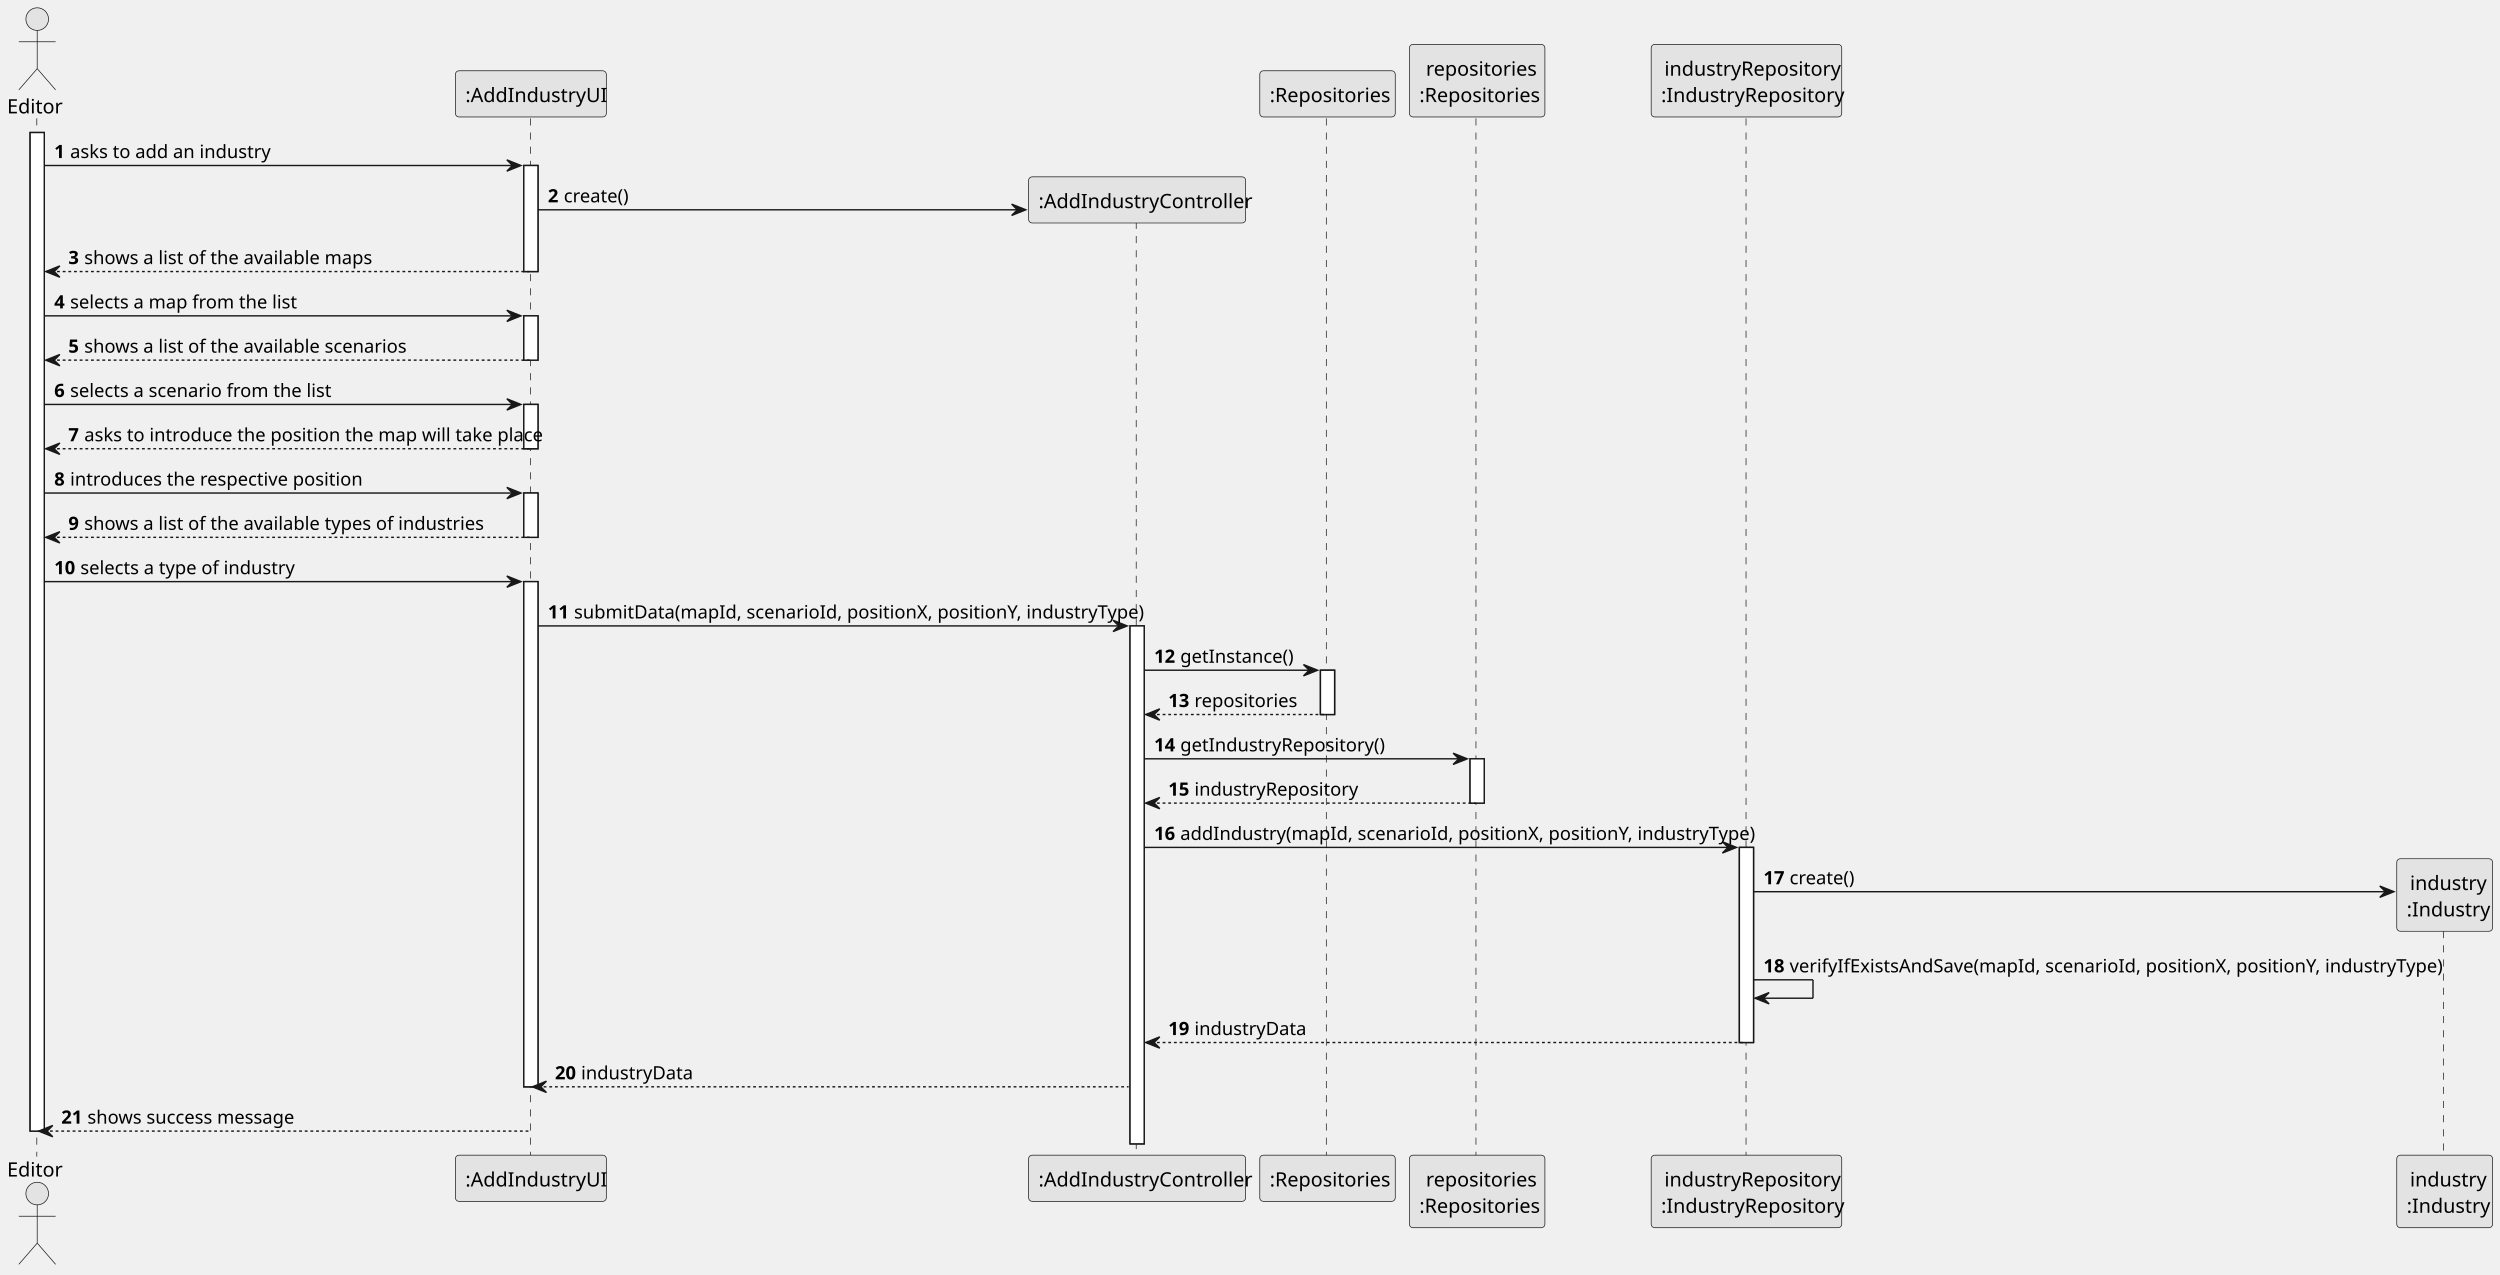
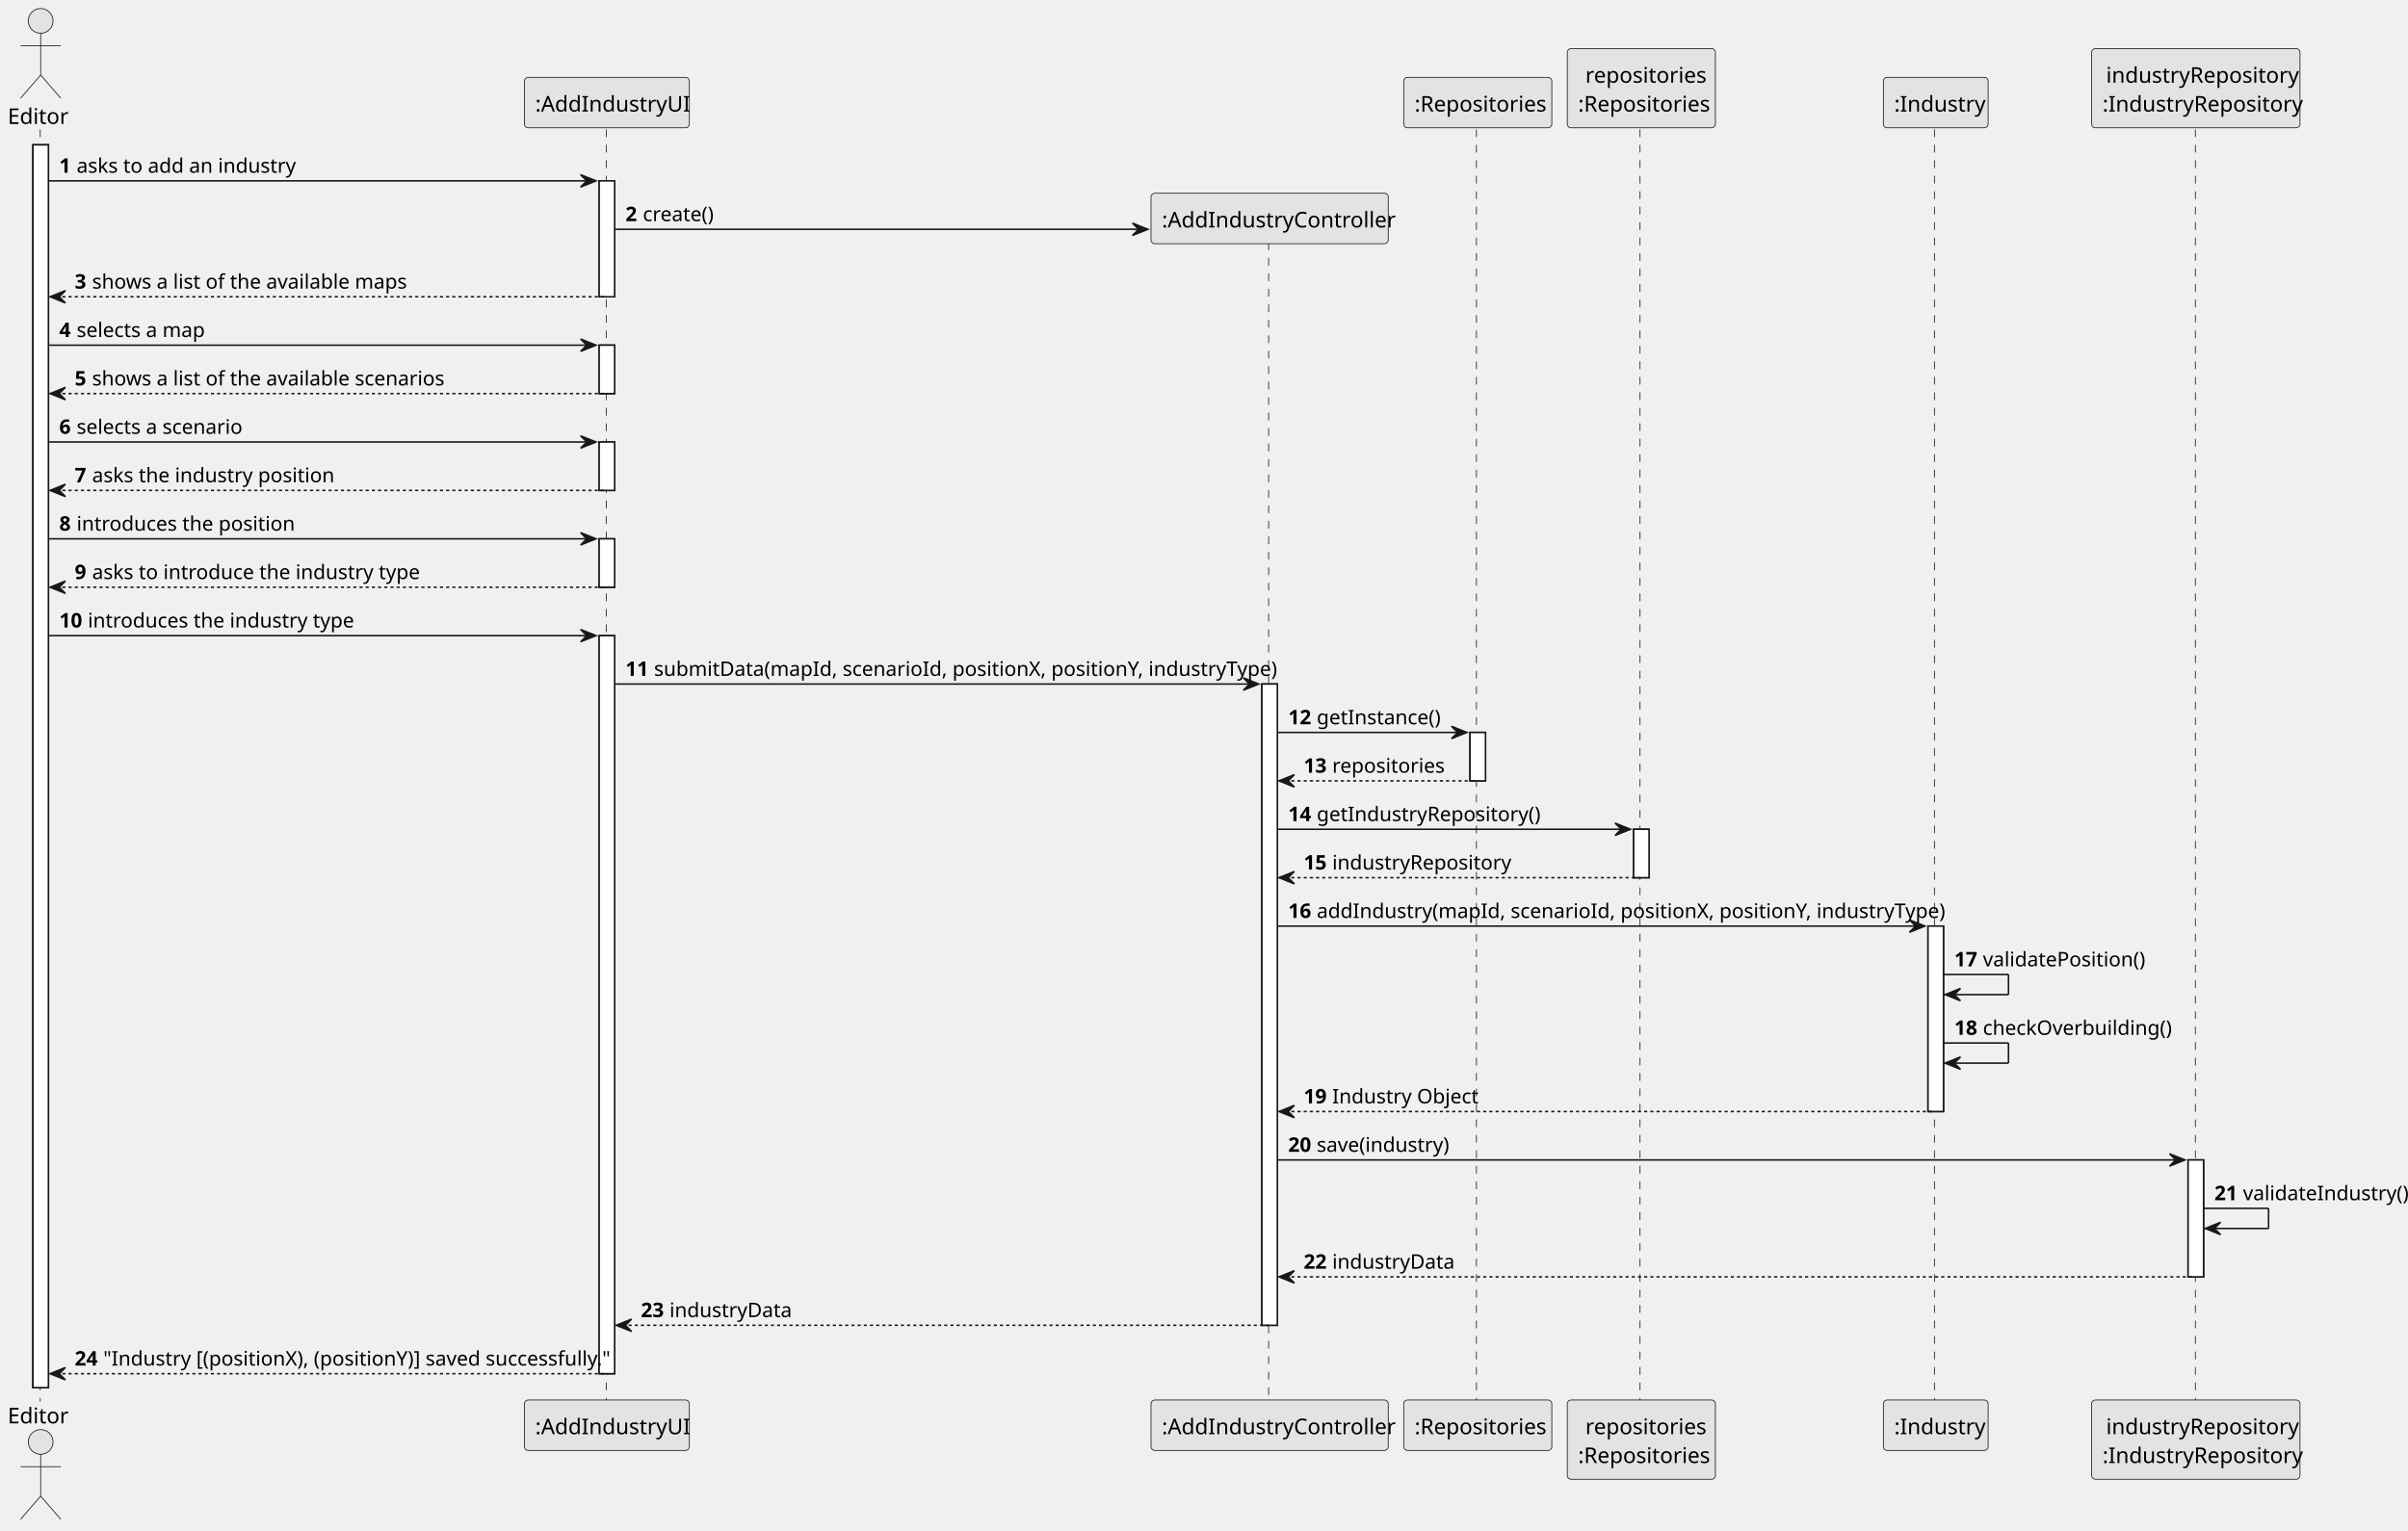
- <svg xmlns="http://www.w3.org/2000/svg" contentStyleType="text/css" height="900px" preserveAspectRatio="none" style="width:1766px;height:900px;background:#FFFFFF;" version="1.1" viewBox="0 0 1766 900" width="1766px" zoomAndPan="magnify">
+ <svg xmlns="http://www.w3.org/2000/svg" contentStyleType="text/css" height="989px" preserveAspectRatio="none" style="width:1556px;height:989px;background:#FFFFFF;" version="1.1" viewBox="0 0 1556 989" width="1556px" zoomAndPan="magnify">
  <defs />
  <g>
-     <rect fill="#FFFFFF" height="705.393" style="stroke:#181818;stroke-width:1.0;" width="10" x="21.286" y="93.621" />
-     <rect fill="#FFFFFF" height="74.912" style="stroke:#181818;stroke-width:1.0;" width="10" x="370.017" y="116.912" />
-     <rect fill="#FFFFFF" height="31.291" style="stroke:#181818;stroke-width:1.0;" width="10" x="370.017" y="223.115" />
-     <rect fill="#FFFFFF" height="31.291" style="stroke:#181818;stroke-width:1.0;" width="10" x="370.017" y="285.697" />
-     <rect fill="#FFFFFF" height="31.291" style="stroke:#181818;stroke-width:1.0;" width="10" x="370.017" y="348.279" />
-     <rect fill="#FFFFFF" height="356.861" style="stroke:#181818;stroke-width:1.0;" width="10" x="370.017" y="410.861" />
-     <rect fill="#FFFFFF" height="365.861" style="stroke:#181818;stroke-width:1.0;" width="10" x="798.266" y="442.152" />
-     <rect fill="#FFFFFF" height="31.291" style="stroke:#181818;stroke-width:1.0;" width="10" x="932.762" y="473.443" />
-     <rect fill="#FFFFFF" height="31.291" style="stroke:#181818;stroke-width:1.0;" width="10" x="1038.465" y="536.025" />
-     <rect fill="#FFFFFF" height="137.824" style="stroke:#181818;stroke-width:1.0;" width="10" x="1228.699" y="598.607" />
-     <line style="stroke:#181818;stroke-width:0.5;stroke-dasharray:5.0,5.0;" x1="26" x2="26" y1="83.621" y2="817.014" />
-     <line style="stroke:#181818;stroke-width:0.5;stroke-dasharray:5.0,5.0;" x1="374.717" x2="374.717" y1="83.621" y2="817.014" />
-     <line style="stroke:#181818;stroke-width:0.5;stroke-dasharray:5.0,5.0;" x1="802.622" x2="802.622" y1="156.723" y2="817.014" />
-     <line style="stroke:#181818;stroke-width:0.5;stroke-dasharray:5.0,5.0;" x1="936.911" x2="936.911" y1="83.621" y2="817.014" />
-     <line style="stroke:#181818;stroke-width:0.5;stroke-dasharray:5.0,5.0;" x1="1042.614" x2="1042.614" y1="83.621" y2="817.014" />
-     <line style="stroke:#181818;stroke-width:0.5;stroke-dasharray:5.0,5.0;" x1="1233.396" x2="1233.396" y1="83.621" y2="817.014" />
-     <line style="stroke:#181818;stroke-width:0.5;stroke-dasharray:5.0,5.0;" x1="1726.07" x2="1726.07" y1="647.729" y2="817.014" />
+     <rect fill="#FFFFFF" height="803.314" style="stroke:#181818;stroke-width:1.0;" width="10" x="21.286" y="93.621" />
+     <rect fill="#FFFFFF" height="74.912" style="stroke:#181818;stroke-width:1.0;" width="10" x="387.155" y="116.912" />
+     <rect fill="#FFFFFF" height="31.291" style="stroke:#181818;stroke-width:1.0;" width="10" x="387.155" y="223.115" />
+     <rect fill="#FFFFFF" height="31.291" style="stroke:#181818;stroke-width:1.0;" width="10" x="387.155" y="285.697" />
+     <rect fill="#FFFFFF" height="31.291" style="stroke:#181818;stroke-width:1.0;" width="10" x="387.155" y="348.279" />
+     <rect fill="#FFFFFF" height="477.074" style="stroke:#181818;stroke-width:1.0;" width="10" x="387.155" y="410.861" />
+     <rect fill="#FFFFFF" height="414.492" style="stroke:#181818;stroke-width:1.0;" width="10" x="815.405" y="442.152" />
+     <rect fill="#FFFFFF" height="31.291" style="stroke:#181818;stroke-width:1.0;" width="10" x="949.901" y="473.443" />
+     <rect fill="#FFFFFF" height="31.291" style="stroke:#181818;stroke-width:1.0;" width="10" x="1055.604" y="536.025" />
+     <rect fill="#FFFFFF" height="119.873" style="stroke:#181818;stroke-width:1.0;" width="10" x="1245.838" y="598.607" />
+     <rect fill="#FFFFFF" height="75.582" style="stroke:#181818;stroke-width:1.0;" width="10" x="1413.901" y="749.771" />
+     <line style="stroke:#181818;stroke-width:0.5;stroke-dasharray:5.0,5.0;" x1="26" x2="26" y1="83.621" y2="905.936" />
+     <line style="stroke:#181818;stroke-width:0.5;stroke-dasharray:5.0,5.0;" x1="391.856" x2="391.856" y1="83.621" y2="905.936" />
+     <line style="stroke:#181818;stroke-width:0.5;stroke-dasharray:5.0,5.0;" x1="819.76" x2="819.76" y1="156.723" y2="905.936" />
+     <line style="stroke:#181818;stroke-width:0.5;stroke-dasharray:5.0,5.0;" x1="954.049" x2="954.049" y1="83.621" y2="905.936" />
+     <line style="stroke:#181818;stroke-width:0.5;stroke-dasharray:5.0,5.0;" x1="1059.752" x2="1059.752" y1="83.621" y2="905.936" />
+     <line style="stroke:#181818;stroke-width:0.5;stroke-dasharray:5.0,5.0;" x1="1249.993" x2="1249.993" y1="83.621" y2="905.936" />
+     <line style="stroke:#181818;stroke-width:0.5;stroke-dasharray:5.0,5.0;" x1="1418.598" x2="1418.598" y1="83.621" y2="905.936" />
    <text fill="#000000" font-family="sans-serif" font-size="14" lengthAdjust="spacing" textLength="36.572" x="5" y="80.107">Editor</text>
    <ellipse cx="26.286" cy="13.5" fill="#E3E3E3" rx="8" ry="8" style="stroke:#181818;stroke-width:0.5;" />
    <path d="M26.286,21.5 L26.286,48.5 M13.286,29.5 L39.286,29.5 M26.286,48.5 L13.286,63.5 M26.286,48.5 L39.286,63.5 " fill="none" style="stroke:#181818;stroke-width:0.5;" />
-     <text fill="#000000" font-family="sans-serif" font-size="14" lengthAdjust="spacing" textLength="36.572" x="5" y="831.121">Editor</text>
-     <ellipse cx="26.286" cy="843.135" fill="#E3E3E3" rx="8" ry="8" style="stroke:#181818;stroke-width:0.5;" />
-     <path d="M26.286,851.135 L26.286,878.135 M13.286,859.135 L39.286,859.135 M26.286,878.135 L13.286,893.135 M26.286,878.135 L39.286,893.135 " fill="none" style="stroke:#181818;stroke-width:0.5;" />
-     <rect fill="#E3E3E3" height="32.621" rx="2.5" ry="2.5" style="stroke:#181818;stroke-width:0.5;" width="106.6" x="321.717" y="50" />
-     <text fill="#000000" font-family="sans-serif" font-size="14" lengthAdjust="spacing" textLength="92.6" x="328.717" y="72.107">:AddIndustryUI</text>
-     <rect fill="#E3E3E3" height="32.621" rx="2.5" ry="2.5" style="stroke:#181818;stroke-width:0.5;" width="106.6" x="321.717" y="816.014" />
-     <text fill="#000000" font-family="sans-serif" font-size="14" lengthAdjust="spacing" textLength="92.6" x="328.717" y="838.121">:AddIndustryUI</text>
-     <rect fill="#E3E3E3" height="32.621" rx="2.5" ry="2.5" style="stroke:#181818;stroke-width:0.5;" width="153.289" x="726.622" y="816.014" />
-     <text fill="#000000" font-family="sans-serif" font-size="14" lengthAdjust="spacing" textLength="139.289" x="733.622" y="838.121">:AddIndustryController</text>
-     <rect fill="#E3E3E3" height="32.621" rx="2.5" ry="2.5" style="stroke:#181818;stroke-width:0.5;" width="95.703" x="889.911" y="50" />
-     <text fill="#000000" font-family="sans-serif" font-size="14" lengthAdjust="spacing" textLength="81.703" x="896.911" y="72.107">:Repositories</text>
-     <rect fill="#E3E3E3" height="32.621" rx="2.5" ry="2.5" style="stroke:#181818;stroke-width:0.5;" width="95.703" x="889.911" y="816.014" />
-     <text fill="#000000" font-family="sans-serif" font-size="14" lengthAdjust="spacing" textLength="81.703" x="896.911" y="838.121">:Repositories</text>
-     <rect fill="#E3E3E3" height="51.242" rx="2.5" ry="2.5" style="stroke:#181818;stroke-width:0.5;" width="95.703" x="995.614" y="31.379" />
-     <text fill="#000000" font-family="sans-serif" font-size="14" lengthAdjust="spacing" textLength="72.365" x="1007.283" y="53.486">repositories</text>
-     <text fill="#000000" font-family="sans-serif" font-size="14" lengthAdjust="spacing" textLength="81.703" x="1002.614" y="72.107">:Repositories</text>
-     <rect fill="#E3E3E3" height="51.242" rx="2.5" ry="2.5" style="stroke:#181818;stroke-width:0.5;" width="95.703" x="995.614" y="816.014" />
-     <text fill="#000000" font-family="sans-serif" font-size="14" lengthAdjust="spacing" textLength="72.365" x="1007.283" y="838.121">repositories</text>
-     <text fill="#000000" font-family="sans-serif" font-size="14" lengthAdjust="spacing" textLength="81.703" x="1002.614" y="856.742">:Repositories</text>
-     <rect fill="#E3E3E3" height="51.242" rx="2.5" ry="2.5" style="stroke:#181818;stroke-width:0.5;" width="134.606" x="1166.396" y="31.379" />
-     <text fill="#000000" font-family="sans-serif" font-size="14" lengthAdjust="spacing" textLength="115.938" x="1175.73" y="53.486">industryRepository</text>
-     <text fill="#000000" font-family="sans-serif" font-size="14" lengthAdjust="spacing" textLength="120.606" x="1173.396" y="72.107">:IndustryRepository</text>
-     <rect fill="#E3E3E3" height="51.242" rx="2.5" ry="2.5" style="stroke:#181818;stroke-width:0.5;" width="134.606" x="1166.396" y="816.014" />
-     <text fill="#000000" font-family="sans-serif" font-size="14" lengthAdjust="spacing" textLength="115.938" x="1175.73" y="838.121">industryRepository</text>
-     <text fill="#000000" font-family="sans-serif" font-size="14" lengthAdjust="spacing" textLength="120.606" x="1173.396" y="856.742">:IndustryRepository</text>
-     <rect fill="#E3E3E3" height="51.242" rx="2.5" ry="2.5" style="stroke:#181818;stroke-width:0.5;" width="67.689" x="1693.07" y="816.014" />
-     <text fill="#000000" font-family="sans-serif" font-size="14" lengthAdjust="spacing" textLength="49.02" x="1702.405" y="838.121">industry</text>
-     <text fill="#000000" font-family="sans-serif" font-size="14" lengthAdjust="spacing" textLength="53.69" x="1700.07" y="856.742">:Industry</text>
-     <rect fill="#FFFFFF" height="705.393" style="stroke:#181818;stroke-width:1.0;" width="10" x="21.286" y="93.621" />
-     <rect fill="#FFFFFF" height="74.912" style="stroke:#181818;stroke-width:1.0;" width="10" x="370.017" y="116.912" />
-     <rect fill="#FFFFFF" height="31.291" style="stroke:#181818;stroke-width:1.0;" width="10" x="370.017" y="223.115" />
-     <rect fill="#FFFFFF" height="31.291" style="stroke:#181818;stroke-width:1.0;" width="10" x="370.017" y="285.697" />
-     <rect fill="#FFFFFF" height="31.291" style="stroke:#181818;stroke-width:1.0;" width="10" x="370.017" y="348.279" />
-     <rect fill="#FFFFFF" height="356.861" style="stroke:#181818;stroke-width:1.0;" width="10" x="370.017" y="410.861" />
-     <rect fill="#FFFFFF" height="365.861" style="stroke:#181818;stroke-width:1.0;" width="10" x="798.266" y="442.152" />
-     <rect fill="#FFFFFF" height="31.291" style="stroke:#181818;stroke-width:1.0;" width="10" x="932.762" y="473.443" />
-     <rect fill="#FFFFFF" height="31.291" style="stroke:#181818;stroke-width:1.0;" width="10" x="1038.465" y="536.025" />
-     <rect fill="#FFFFFF" height="137.824" style="stroke:#181818;stroke-width:1.0;" width="10" x="1228.699" y="598.607" />
-     <polygon fill="#181818" points="358.017,112.912,368.017,116.912,358.017,120.912,362.017,116.912" style="stroke:#181818;stroke-width:1.0;" />
-     <line style="stroke:#181818;stroke-width:1.0;" x1="31.286" x2="364.017" y1="116.912" y2="116.912" />
+     <text fill="#000000" font-family="sans-serif" font-size="14" lengthAdjust="spacing" textLength="36.572" x="5" y="920.043">Editor</text>
+     <ellipse cx="26.286" cy="932.057" fill="#E3E3E3" rx="8" ry="8" style="stroke:#181818;stroke-width:0.5;" />
+     <path d="M26.286,940.057 L26.286,967.057 M13.286,948.057 L39.286,948.057 M26.286,967.057 L13.286,982.057 M26.286,967.057 L39.286,982.057 " fill="none" style="stroke:#181818;stroke-width:0.5;" />
+     <rect fill="#E3E3E3" height="32.621" rx="2.5" ry="2.5" style="stroke:#181818;stroke-width:0.5;" width="106.6" x="338.856" y="50" />
+     <text fill="#000000" font-family="sans-serif" font-size="14" lengthAdjust="spacing" textLength="92.6" x="345.856" y="72.107">:AddIndustryUI</text>
+     <rect fill="#E3E3E3" height="32.621" rx="2.5" ry="2.5" style="stroke:#181818;stroke-width:0.5;" width="106.6" x="338.856" y="904.936" />
+     <text fill="#000000" font-family="sans-serif" font-size="14" lengthAdjust="spacing" textLength="92.6" x="345.856" y="927.043">:AddIndustryUI</text>
+     <rect fill="#E3E3E3" height="32.621" rx="2.5" ry="2.5" style="stroke:#181818;stroke-width:0.5;" width="153.289" x="743.76" y="904.936" />
+     <text fill="#000000" font-family="sans-serif" font-size="14" lengthAdjust="spacing" textLength="139.289" x="750.76" y="927.043">:AddIndustryController</text>
+     <rect fill="#E3E3E3" height="32.621" rx="2.5" ry="2.5" style="stroke:#181818;stroke-width:0.5;" width="95.703" x="907.049" y="50" />
+     <text fill="#000000" font-family="sans-serif" font-size="14" lengthAdjust="spacing" textLength="81.703" x="914.049" y="72.107">:Repositories</text>
+     <rect fill="#E3E3E3" height="32.621" rx="2.5" ry="2.5" style="stroke:#181818;stroke-width:0.5;" width="95.703" x="907.049" y="904.936" />
+     <text fill="#000000" font-family="sans-serif" font-size="14" lengthAdjust="spacing" textLength="81.703" x="914.049" y="927.043">:Repositories</text>
+     <rect fill="#E3E3E3" height="51.242" rx="2.5" ry="2.5" style="stroke:#181818;stroke-width:0.5;" width="95.703" x="1012.752" y="31.379" />
+     <text fill="#000000" font-family="sans-serif" font-size="14" lengthAdjust="spacing" textLength="72.365" x="1024.421" y="53.486">repositories</text>
+     <text fill="#000000" font-family="sans-serif" font-size="14" lengthAdjust="spacing" textLength="81.703" x="1019.752" y="72.107">:Repositories</text>
+     <rect fill="#E3E3E3" height="51.242" rx="2.5" ry="2.5" style="stroke:#181818;stroke-width:0.5;" width="95.703" x="1012.752" y="904.936" />
+     <text fill="#000000" font-family="sans-serif" font-size="14" lengthAdjust="spacing" textLength="72.365" x="1024.421" y="927.043">repositories</text>
+     <text fill="#000000" font-family="sans-serif" font-size="14" lengthAdjust="spacing" textLength="81.703" x="1019.752" y="945.664">:Repositories</text>
+     <rect fill="#E3E3E3" height="32.621" rx="2.5" ry="2.5" style="stroke:#181818;stroke-width:0.5;" width="67.689" x="1216.993" y="50" />
+     <text fill="#000000" font-family="sans-serif" font-size="14" lengthAdjust="spacing" textLength="53.69" x="1223.993" y="72.107">:Industry</text>
+     <rect fill="#E3E3E3" height="32.621" rx="2.5" ry="2.5" style="stroke:#181818;stroke-width:0.5;" width="67.689" x="1216.993" y="904.936" />
+     <text fill="#000000" font-family="sans-serif" font-size="14" lengthAdjust="spacing" textLength="53.69" x="1223.993" y="927.043">:Industry</text>
+     <rect fill="#E3E3E3" height="51.242" rx="2.5" ry="2.5" style="stroke:#181818;stroke-width:0.5;" width="134.606" x="1351.598" y="31.379" />
+     <text fill="#000000" font-family="sans-serif" font-size="14" lengthAdjust="spacing" textLength="115.938" x="1360.933" y="53.486">industryRepository</text>
+     <text fill="#000000" font-family="sans-serif" font-size="14" lengthAdjust="spacing" textLength="120.606" x="1358.598" y="72.107">:IndustryRepository</text>
+     <rect fill="#E3E3E3" height="51.242" rx="2.5" ry="2.5" style="stroke:#181818;stroke-width:0.5;" width="134.606" x="1351.598" y="904.936" />
+     <text fill="#000000" font-family="sans-serif" font-size="14" lengthAdjust="spacing" textLength="115.938" x="1360.933" y="927.043">industryRepository</text>
+     <text fill="#000000" font-family="sans-serif" font-size="14" lengthAdjust="spacing" textLength="120.606" x="1358.598" y="945.664">:IndustryRepository</text>
+     <rect fill="#FFFFFF" height="803.314" style="stroke:#181818;stroke-width:1.0;" width="10" x="21.286" y="93.621" />
+     <rect fill="#FFFFFF" height="74.912" style="stroke:#181818;stroke-width:1.0;" width="10" x="387.155" y="116.912" />
+     <rect fill="#FFFFFF" height="31.291" style="stroke:#181818;stroke-width:1.0;" width="10" x="387.155" y="223.115" />
+     <rect fill="#FFFFFF" height="31.291" style="stroke:#181818;stroke-width:1.0;" width="10" x="387.155" y="285.697" />
+     <rect fill="#FFFFFF" height="31.291" style="stroke:#181818;stroke-width:1.0;" width="10" x="387.155" y="348.279" />
+     <rect fill="#FFFFFF" height="477.074" style="stroke:#181818;stroke-width:1.0;" width="10" x="387.155" y="410.861" />
+     <rect fill="#FFFFFF" height="414.492" style="stroke:#181818;stroke-width:1.0;" width="10" x="815.405" y="442.152" />
+     <rect fill="#FFFFFF" height="31.291" style="stroke:#181818;stroke-width:1.0;" width="10" x="949.901" y="473.443" />
+     <rect fill="#FFFFFF" height="31.291" style="stroke:#181818;stroke-width:1.0;" width="10" x="1055.604" y="536.025" />
+     <rect fill="#FFFFFF" height="119.873" style="stroke:#181818;stroke-width:1.0;" width="10" x="1245.838" y="598.607" />
+     <rect fill="#FFFFFF" height="75.582" style="stroke:#181818;stroke-width:1.0;" width="10" x="1413.901" y="749.771" />
+     <polygon fill="#181818" points="375.155,112.912,385.155,116.912,375.155,120.912,379.155,116.912" style="stroke:#181818;stroke-width:1.0;" />
+     <line style="stroke:#181818;stroke-width:1.0;" x1="31.286" x2="381.155" y1="116.912" y2="116.912" />
    <text fill="#000000" font-family="sans-serif" font-size="13" font-weight="bold" lengthAdjust="spacing" textLength="7.23" x="38.286" y="111.649">1</text>
    <text fill="#000000" font-family="sans-serif" font-size="13" lengthAdjust="spacing" textLength="133.688" x="49.516" y="111.649">asks to add an industry</text>
-     <polygon fill="#181818" points="714.622,144.203,724.622,148.203,714.622,152.203,718.622,148.203" style="stroke:#181818;stroke-width:1.0;" />
-     <line style="stroke:#181818;stroke-width:1.0;" x1="380.017" x2="720.622" y1="148.203" y2="148.203" />
-     <text fill="#000000" font-family="sans-serif" font-size="13" font-weight="bold" lengthAdjust="spacing" textLength="7.23" x="387.017" y="142.94">2</text>
-     <text fill="#000000" font-family="sans-serif" font-size="13" lengthAdjust="spacing" textLength="44.789" x="398.247" y="142.94">create()</text>
-     <rect fill="#E3E3E3" height="32.621" rx="2.5" ry="2.5" style="stroke:#181818;stroke-width:0.5;" width="153.289" x="726.622" y="124.912" />
-     <text fill="#000000" font-family="sans-serif" font-size="14" lengthAdjust="spacing" textLength="139.289" x="733.622" y="147.019">:AddIndustryController</text>
+     <polygon fill="#181818" points="731.76,144.203,741.76,148.203,731.76,152.203,735.76,148.203" style="stroke:#181818;stroke-width:1.0;" />
+     <line style="stroke:#181818;stroke-width:1.0;" x1="397.155" x2="737.76" y1="148.203" y2="148.203" />
+     <text fill="#000000" font-family="sans-serif" font-size="13" font-weight="bold" lengthAdjust="spacing" textLength="7.23" x="404.155" y="142.94">2</text>
+     <text fill="#000000" font-family="sans-serif" font-size="13" lengthAdjust="spacing" textLength="44.789" x="415.385" y="142.94">create()</text>
+     <rect fill="#E3E3E3" height="32.621" rx="2.5" ry="2.5" style="stroke:#181818;stroke-width:0.5;" width="153.289" x="743.76" y="124.912" />
+     <text fill="#000000" font-family="sans-serif" font-size="14" lengthAdjust="spacing" textLength="139.289" x="750.76" y="147.019">:AddIndustryController</text>
    <polygon fill="#181818" points="42.286,187.824,32.286,191.824,42.286,195.824,38.286,191.824" style="stroke:#181818;stroke-width:1.0;" />
-     <line style="stroke:#181818;stroke-width:1.0;stroke-dasharray:2.0,2.0;" x1="36.286" x2="374.017" y1="191.824" y2="191.824" />
+     <line style="stroke:#181818;stroke-width:1.0;stroke-dasharray:2.0,2.0;" x1="36.286" x2="391.155" y1="191.824" y2="191.824" />
    <text fill="#000000" font-family="sans-serif" font-size="13" font-weight="bold" lengthAdjust="spacing" textLength="7.23" x="48.286" y="186.561">3</text>
    <text fill="#000000" font-family="sans-serif" font-size="13" lengthAdjust="spacing" textLength="193.654" x="59.516" y="186.561">shows a list of the available maps</text>
-     <polygon fill="#181818" points="358.017,219.115,368.017,223.115,358.017,227.115,362.017,223.115" style="stroke:#181818;stroke-width:1.0;" />
-     <line style="stroke:#181818;stroke-width:1.0;" x1="31.286" x2="364.017" y1="223.115" y2="223.115" />
+     <polygon fill="#181818" points="375.155,219.115,385.155,223.115,375.155,227.115,379.155,223.115" style="stroke:#181818;stroke-width:1.0;" />
+     <line style="stroke:#181818;stroke-width:1.0;" x1="31.286" x2="381.155" y1="223.115" y2="223.115" />
    <text fill="#000000" font-family="sans-serif" font-size="13" font-weight="bold" lengthAdjust="spacing" textLength="7.23" x="38.286" y="217.852">4</text>
-     <text fill="#000000" font-family="sans-serif" font-size="13" lengthAdjust="spacing" textLength="150.998" x="49.516" y="217.852">selects a map from the list</text>
+     <text fill="#000000" font-family="sans-serif" font-size="13" lengthAdjust="spacing" textLength="80.203" x="49.516" y="217.852">selects a map</text>
    <polygon fill="#181818" points="42.286,250.406,32.286,254.406,42.286,258.406,38.286,254.406" style="stroke:#181818;stroke-width:1.0;" />
-     <line style="stroke:#181818;stroke-width:1.0;stroke-dasharray:2.0,2.0;" x1="36.286" x2="374.017" y1="254.406" y2="254.406" />
+     <line style="stroke:#181818;stroke-width:1.0;stroke-dasharray:2.0,2.0;" x1="36.286" x2="391.155" y1="254.406" y2="254.406" />
    <text fill="#000000" font-family="sans-serif" font-size="13" font-weight="bold" lengthAdjust="spacing" textLength="7.23" x="48.286" y="249.144">5</text>
    <text fill="#000000" font-family="sans-serif" font-size="13" lengthAdjust="spacing" textLength="217.502" x="59.516" y="249.144">shows a list of the available scenarios</text>
-     <polygon fill="#181818" points="358.017,281.697,368.017,285.697,358.017,289.697,362.017,285.697" style="stroke:#181818;stroke-width:1.0;" />
-     <line style="stroke:#181818;stroke-width:1.0;" x1="31.286" x2="364.017" y1="285.697" y2="285.697" />
+     <polygon fill="#181818" points="375.155,281.697,385.155,285.697,375.155,289.697,379.155,285.697" style="stroke:#181818;stroke-width:1.0;" />
+     <line style="stroke:#181818;stroke-width:1.0;" x1="31.286" x2="381.155" y1="285.697" y2="285.697" />
    <text fill="#000000" font-family="sans-serif" font-size="13" font-weight="bold" lengthAdjust="spacing" textLength="7.23" x="38.286" y="280.435">6</text>
-     <text fill="#000000" font-family="sans-serif" font-size="13" lengthAdjust="spacing" textLength="174.846" x="49.516" y="280.435">selects a scenario from the list</text>
+     <text fill="#000000" font-family="sans-serif" font-size="13" lengthAdjust="spacing" textLength="104.051" x="49.516" y="280.435">selects a scenario</text>
    <polygon fill="#181818" points="42.286,312.988,32.286,316.988,42.286,320.988,38.286,316.988" style="stroke:#181818;stroke-width:1.0;" />
-     <line style="stroke:#181818;stroke-width:1.0;stroke-dasharray:2.0,2.0;" x1="36.286" x2="374.017" y1="316.988" y2="316.988" />
+     <line style="stroke:#181818;stroke-width:1.0;stroke-dasharray:2.0,2.0;" x1="36.286" x2="391.155" y1="316.988" y2="316.988" />
    <text fill="#000000" font-family="sans-serif" font-size="13" font-weight="bold" lengthAdjust="spacing" textLength="7.23" x="48.286" y="311.726">7</text>
-     <text fill="#000000" font-family="sans-serif" font-size="13" lengthAdjust="spacing" textLength="303.5" x="59.516" y="311.726">asks to introduce the position the map will take place</text>
-     <polygon fill="#181818" points="358.017,344.279,368.017,348.279,358.017,352.279,362.017,348.279" style="stroke:#181818;stroke-width:1.0;" />
-     <line style="stroke:#181818;stroke-width:1.0;" x1="31.286" x2="364.017" y1="348.279" y2="348.279" />
+     <text fill="#000000" font-family="sans-serif" font-size="13" lengthAdjust="spacing" textLength="145.964" x="59.516" y="311.726">asks the industry position</text>
+     <polygon fill="#181818" points="375.155,344.279,385.155,348.279,375.155,352.279,379.155,348.279" style="stroke:#181818;stroke-width:1.0;" />
+     <line style="stroke:#181818;stroke-width:1.0;" x1="31.286" x2="381.155" y1="348.279" y2="348.279" />
    <text fill="#000000" font-family="sans-serif" font-size="13" font-weight="bold" lengthAdjust="spacing" textLength="7.23" x="38.286" y="343.017">8</text>
-     <text fill="#000000" font-family="sans-serif" font-size="13" lengthAdjust="spacing" textLength="192.943" x="49.516" y="343.017">introduces the respective position</text>
+     <text fill="#000000" font-family="sans-serif" font-size="13" lengthAdjust="spacing" textLength="130.083" x="49.516" y="343.017">introduces the position</text>
    <polygon fill="#181818" points="42.286,375.57,32.286,379.57,42.286,383.57,38.286,379.57" style="stroke:#181818;stroke-width:1.0;" />
-     <line style="stroke:#181818;stroke-width:1.0;stroke-dasharray:2.0,2.0;" x1="36.286" x2="374.017" y1="379.57" y2="379.57" />
+     <line style="stroke:#181818;stroke-width:1.0;stroke-dasharray:2.0,2.0;" x1="36.286" x2="391.155" y1="379.57" y2="379.57" />
    <text fill="#000000" font-family="sans-serif" font-size="13" font-weight="bold" lengthAdjust="spacing" textLength="7.23" x="48.286" y="374.308">9</text>
-     <text fill="#000000" font-family="sans-serif" font-size="13" lengthAdjust="spacing" textLength="266.64" x="59.516" y="374.308">shows a list of the available types of industries</text>
-     <polygon fill="#181818" points="358.017,406.861,368.017,410.861,358.017,414.861,362.017,410.861" style="stroke:#181818;stroke-width:1.0;" />
-     <line style="stroke:#181818;stroke-width:1.0;" x1="31.286" x2="364.017" y1="410.861" y2="410.861" />
+     <text fill="#000000" font-family="sans-serif" font-size="13" lengthAdjust="spacing" textLength="197.273" x="59.516" y="374.308">asks to introduce the industry type</text>
+     <polygon fill="#181818" points="375.155,406.861,385.155,410.861,375.155,414.861,379.155,410.861" style="stroke:#181818;stroke-width:1.0;" />
+     <line style="stroke:#181818;stroke-width:1.0;" x1="31.286" x2="381.155" y1="410.861" y2="410.861" />
    <text fill="#000000" font-family="sans-serif" font-size="13" font-weight="bold" lengthAdjust="spacing" textLength="14.46" x="38.286" y="405.599">10</text>
-     <text fill="#000000" font-family="sans-serif" font-size="13" lengthAdjust="spacing" textLength="143.07" x="56.746" y="405.599">selects a type of industry</text>
-     <polygon fill="#181818" points="786.266,438.152,796.266,442.152,786.266,446.152,790.266,442.152" style="stroke:#181818;stroke-width:1.0;" />
-     <line style="stroke:#181818;stroke-width:1.0;" x1="380.017" x2="792.266" y1="442.152" y2="442.152" />
-     <text fill="#000000" font-family="sans-serif" font-size="13" font-weight="bold" lengthAdjust="spacing" textLength="14.46" x="387.017" y="436.89">11</text>
-     <text fill="#000000" font-family="sans-serif" font-size="13" lengthAdjust="spacing" textLength="380.79" x="405.477" y="436.89">submitData(mapId, scenarioId, positionX, positionY, industryType)</text>
-     <polygon fill="#181818" points="920.762,469.443,930.762,473.443,920.762,477.443,924.762,473.443" style="stroke:#181818;stroke-width:1.0;" />
-     <line style="stroke:#181818;stroke-width:1.0;" x1="808.266" x2="926.762" y1="473.443" y2="473.443" />
-     <text fill="#000000" font-family="sans-serif" font-size="13" font-weight="bold" lengthAdjust="spacing" textLength="14.46" x="815.266" y="468.181">12</text>
-     <text fill="#000000" font-family="sans-serif" font-size="13" lengthAdjust="spacing" textLength="75.874" x="833.726" y="468.181">getInstance()</text>
-     <polygon fill="#181818" points="819.266,500.734,809.266,504.734,819.266,508.734,815.266,504.734" style="stroke:#181818;stroke-width:1.0;" />
-     <line style="stroke:#181818;stroke-width:1.0;stroke-dasharray:2.0,2.0;" x1="813.266" x2="936.762" y1="504.734" y2="504.734" />
-     <text fill="#000000" font-family="sans-serif" font-size="13" font-weight="bold" lengthAdjust="spacing" textLength="14.46" x="825.266" y="499.472">13</text>
-     <text fill="#000000" font-family="sans-serif" font-size="13" lengthAdjust="spacing" textLength="67.196" x="843.726" y="499.472">repositories</text>
-     <polygon fill="#181818" points="1026.465,532.025,1036.465,536.025,1026.465,540.025,1030.465,536.025" style="stroke:#181818;stroke-width:1.0;" />
-     <line style="stroke:#181818;stroke-width:1.0;" x1="808.266" x2="1032.465" y1="536.025" y2="536.025" />
-     <text fill="#000000" font-family="sans-serif" font-size="13" font-weight="bold" lengthAdjust="spacing" textLength="14.46" x="815.266" y="530.763">14</text>
-     <text fill="#000000" font-family="sans-serif" font-size="13" lengthAdjust="spacing" textLength="135.11" x="833.726" y="530.763">getIndustryRepository()</text>
-     <polygon fill="#181818" points="819.266,563.316,809.266,567.316,819.266,571.316,815.266,567.316" style="stroke:#181818;stroke-width:1.0;" />
-     <line style="stroke:#181818;stroke-width:1.0;stroke-dasharray:2.0,2.0;" x1="813.266" x2="1042.465" y1="567.316" y2="567.316" />
-     <text fill="#000000" font-family="sans-serif" font-size="13" font-weight="bold" lengthAdjust="spacing" textLength="14.46" x="825.266" y="562.054">15</text>
-     <text fill="#000000" font-family="sans-serif" font-size="13" lengthAdjust="spacing" textLength="107.656" x="843.726" y="562.054">industryRepository</text>
-     <polygon fill="#181818" points="1216.699,594.607,1226.699,598.607,1216.699,602.607,1220.699,598.607" style="stroke:#181818;stroke-width:1.0;" />
-     <line style="stroke:#181818;stroke-width:1.0;" x1="808.266" x2="1222.699" y1="598.607" y2="598.607" />
-     <text fill="#000000" font-family="sans-serif" font-size="13" font-weight="bold" lengthAdjust="spacing" textLength="14.46" x="815.266" y="593.345">16</text>
-     <text fill="#000000" font-family="sans-serif" font-size="13" lengthAdjust="spacing" textLength="382.973" x="833.726" y="593.345">addIndustry(mapId, scenarioId, positionX, positionY, industryType)</text>
-     <polygon fill="#181818" points="1681.07,625.898,1691.07,629.898,1681.07,633.898,1685.07,629.898" style="stroke:#181818;stroke-width:1.0;" />
-     <line style="stroke:#181818;stroke-width:1.0;" x1="1238.699" x2="1687.07" y1="629.898" y2="629.898" />
-     <text fill="#000000" font-family="sans-serif" font-size="13" font-weight="bold" lengthAdjust="spacing" textLength="14.46" x="1245.699" y="624.636">17</text>
-     <text fill="#000000" font-family="sans-serif" font-size="13" lengthAdjust="spacing" textLength="44.789" x="1264.159" y="624.636">create()</text>
-     <rect fill="#E3E3E3" height="51.242" rx="2.5" ry="2.5" style="stroke:#181818;stroke-width:0.5;" width="67.689" x="1693.07" y="606.607" />
-     <text fill="#000000" font-family="sans-serif" font-size="14" lengthAdjust="spacing" textLength="49.02" x="1702.405" y="628.715">industry</text>
-     <text fill="#000000" font-family="sans-serif" font-size="14" lengthAdjust="spacing" textLength="53.69" x="1700.07" y="647.336">:Industry</text>
-     <line style="stroke:#181818;stroke-width:1.0;" x1="1238.699" x2="1280.699" y1="692.141" y2="692.141" />
-     <line style="stroke:#181818;stroke-width:1.0;" x1="1280.699" x2="1280.699" y1="692.141" y2="705.141" />
-     <line style="stroke:#181818;stroke-width:1.0;" x1="1239.699" x2="1280.699" y1="705.141" y2="705.141" />
-     <polygon fill="#181818" points="1249.699,701.141,1239.699,705.141,1249.699,709.141,1245.699,705.141" style="stroke:#181818;stroke-width:1.0;" />
-     <text fill="#000000" font-family="sans-serif" font-size="13" font-weight="bold" lengthAdjust="spacing" textLength="14.46" x="1245.699" y="686.878">18</text>
-     <text fill="#000000" font-family="sans-serif" font-size="13" lengthAdjust="spacing" textLength="440.756" x="1264.159" y="686.878">verifyIfExistsAndSave(mapId, scenarioId, positionX, positionY, industryType)</text>
-     <polygon fill="#181818" points="819.266,732.432,809.266,736.432,819.266,740.432,815.266,736.432" style="stroke:#181818;stroke-width:1.0;" />
-     <line style="stroke:#181818;stroke-width:1.0;stroke-dasharray:2.0,2.0;" x1="813.266" x2="1232.699" y1="736.432" y2="736.432" />
-     <text fill="#000000" font-family="sans-serif" font-size="13" font-weight="bold" lengthAdjust="spacing" textLength="14.46" x="825.266" y="731.169">19</text>
-     <text fill="#000000" font-family="sans-serif" font-size="13" lengthAdjust="spacing" textLength="72.979" x="843.726" y="731.169">industryData</text>
-     <polygon fill="#181818" points="386.017,763.723,376.017,767.723,386.017,771.723,382.017,767.723" style="stroke:#181818;stroke-width:1.0;" />
-     <line style="stroke:#181818;stroke-width:1.0;stroke-dasharray:2.0,2.0;" x1="380.017" x2="797.266" y1="767.723" y2="767.723" />
-     <text fill="#000000" font-family="sans-serif" font-size="13" font-weight="bold" lengthAdjust="spacing" textLength="14.46" x="392.017" y="762.46">20</text>
-     <text fill="#000000" font-family="sans-serif" font-size="13" lengthAdjust="spacing" textLength="72.979" x="410.477" y="762.46">industryData</text>
-     <polygon fill="#181818" points="37.286,795.014,27.286,799.014,37.286,803.014,33.286,799.014" style="stroke:#181818;stroke-width:1.0;" />
-     <line style="stroke:#181818;stroke-width:1.0;stroke-dasharray:2.0,2.0;" x1="31.286" x2="374.017" y1="799.014" y2="799.014" />
-     <text fill="#000000" font-family="sans-serif" font-size="13" font-weight="bold" lengthAdjust="spacing" textLength="14.46" x="43.286" y="793.751">21</text>
-     <text fill="#000000" font-family="sans-serif" font-size="13" lengthAdjust="spacing" textLength="143.781" x="61.746" y="793.751">shows success message</text>
+     <text fill="#000000" font-family="sans-serif" font-size="13" lengthAdjust="spacing" textLength="158.977" x="56.746" y="405.599">introduces the industry type</text>
+     <polygon fill="#181818" points="803.405,438.152,813.405,442.152,803.405,446.152,807.405,442.152" style="stroke:#181818;stroke-width:1.0;" />
+     <line style="stroke:#181818;stroke-width:1.0;" x1="397.155" x2="809.405" y1="442.152" y2="442.152" />
+     <text fill="#000000" font-family="sans-serif" font-size="13" font-weight="bold" lengthAdjust="spacing" textLength="14.46" x="404.155" y="436.89">11</text>
+     <text fill="#000000" font-family="sans-serif" font-size="13" lengthAdjust="spacing" textLength="380.79" x="422.615" y="436.89">submitData(mapId, scenarioId, positionX, positionY, industryType)</text>
+     <polygon fill="#181818" points="937.901,469.443,947.901,473.443,937.901,477.443,941.901,473.443" style="stroke:#181818;stroke-width:1.0;" />
+     <line style="stroke:#181818;stroke-width:1.0;" x1="825.405" x2="943.901" y1="473.443" y2="473.443" />
+     <text fill="#000000" font-family="sans-serif" font-size="13" font-weight="bold" lengthAdjust="spacing" textLength="14.46" x="832.405" y="468.181">12</text>
+     <text fill="#000000" font-family="sans-serif" font-size="13" lengthAdjust="spacing" textLength="75.874" x="850.865" y="468.181">getInstance()</text>
+     <polygon fill="#181818" points="836.405,500.734,826.405,504.734,836.405,508.734,832.405,504.734" style="stroke:#181818;stroke-width:1.0;" />
+     <line style="stroke:#181818;stroke-width:1.0;stroke-dasharray:2.0,2.0;" x1="830.405" x2="953.901" y1="504.734" y2="504.734" />
+     <text fill="#000000" font-family="sans-serif" font-size="13" font-weight="bold" lengthAdjust="spacing" textLength="14.46" x="842.405" y="499.472">13</text>
+     <text fill="#000000" font-family="sans-serif" font-size="13" lengthAdjust="spacing" textLength="67.196" x="860.865" y="499.472">repositories</text>
+     <polygon fill="#181818" points="1043.604,532.025,1053.604,536.025,1043.604,540.025,1047.604,536.025" style="stroke:#181818;stroke-width:1.0;" />
+     <line style="stroke:#181818;stroke-width:1.0;" x1="825.405" x2="1049.604" y1="536.025" y2="536.025" />
+     <text fill="#000000" font-family="sans-serif" font-size="13" font-weight="bold" lengthAdjust="spacing" textLength="14.46" x="832.405" y="530.763">14</text>
+     <text fill="#000000" font-family="sans-serif" font-size="13" lengthAdjust="spacing" textLength="135.11" x="850.865" y="530.763">getIndustryRepository()</text>
+     <polygon fill="#181818" points="836.405,563.316,826.405,567.316,836.405,571.316,832.405,567.316" style="stroke:#181818;stroke-width:1.0;" />
+     <line style="stroke:#181818;stroke-width:1.0;stroke-dasharray:2.0,2.0;" x1="830.405" x2="1059.604" y1="567.316" y2="567.316" />
+     <text fill="#000000" font-family="sans-serif" font-size="13" font-weight="bold" lengthAdjust="spacing" textLength="14.46" x="842.405" y="562.054">15</text>
+     <text fill="#000000" font-family="sans-serif" font-size="13" lengthAdjust="spacing" textLength="107.656" x="860.865" y="562.054">industryRepository</text>
+     <polygon fill="#181818" points="1233.838,594.607,1243.838,598.607,1233.838,602.607,1237.838,598.607" style="stroke:#181818;stroke-width:1.0;" />
+     <line style="stroke:#181818;stroke-width:1.0;" x1="825.405" x2="1239.838" y1="598.607" y2="598.607" />
+     <text fill="#000000" font-family="sans-serif" font-size="13" font-weight="bold" lengthAdjust="spacing" textLength="14.46" x="832.405" y="593.345">16</text>
+     <text fill="#000000" font-family="sans-serif" font-size="13" lengthAdjust="spacing" textLength="382.973" x="850.865" y="593.345">addIndustry(mapId, scenarioId, positionX, positionY, industryType)</text>
+     <line style="stroke:#181818;stroke-width:1.0;" x1="1255.838" x2="1297.838" y1="629.898" y2="629.898" />
+     <line style="stroke:#181818;stroke-width:1.0;" x1="1297.838" x2="1297.838" y1="629.898" y2="642.898" />
+     <line style="stroke:#181818;stroke-width:1.0;" x1="1256.838" x2="1297.838" y1="642.898" y2="642.898" />
+     <polygon fill="#181818" points="1266.838,638.898,1256.838,642.898,1266.838,646.898,1262.838,642.898" style="stroke:#181818;stroke-width:1.0;" />
+     <text fill="#000000" font-family="sans-serif" font-size="13" font-weight="bold" lengthAdjust="spacing" textLength="14.46" x="1262.838" y="624.636">17</text>
+     <text fill="#000000" font-family="sans-serif" font-size="13" lengthAdjust="spacing" textLength="99.715" x="1281.298" y="624.636">validatePosition()</text>
+     <line style="stroke:#181818;stroke-width:1.0;" x1="1255.838" x2="1297.838" y1="674.189" y2="674.189" />
+     <line style="stroke:#181818;stroke-width:1.0;" x1="1297.838" x2="1297.838" y1="674.189" y2="687.189" />
+     <line style="stroke:#181818;stroke-width:1.0;" x1="1256.838" x2="1297.838" y1="687.189" y2="687.189" />
+     <polygon fill="#181818" points="1266.838,683.189,1256.838,687.189,1266.838,691.189,1262.838,687.189" style="stroke:#181818;stroke-width:1.0;" />
+     <text fill="#000000" font-family="sans-serif" font-size="13" font-weight="bold" lengthAdjust="spacing" textLength="14.46" x="1262.838" y="668.927">18</text>
+     <text fill="#000000" font-family="sans-serif" font-size="13" lengthAdjust="spacing" textLength="115.603" x="1281.298" y="668.927">checkOverbuilding()</text>
+     <polygon fill="#181818" points="836.405,714.481,826.405,718.481,836.405,722.481,832.405,718.481" style="stroke:#181818;stroke-width:1.0;" />
+     <line style="stroke:#181818;stroke-width:1.0;stroke-dasharray:2.0,2.0;" x1="830.405" x2="1249.838" y1="718.481" y2="718.481" />
+     <text fill="#000000" font-family="sans-serif" font-size="13" font-weight="bold" lengthAdjust="spacing" textLength="14.46" x="842.405" y="713.218">19</text>
+     <text fill="#000000" font-family="sans-serif" font-size="13" lengthAdjust="spacing" textLength="87.426" x="860.865" y="713.218">Industry Object</text>
+     <polygon fill="#181818" points="1401.901,745.771,1411.901,749.771,1401.901,753.771,1405.901,749.771" style="stroke:#181818;stroke-width:1.0;" />
+     <line style="stroke:#181818;stroke-width:1.0;" x1="825.405" x2="1407.901" y1="749.771" y2="749.771" />
+     <text fill="#000000" font-family="sans-serif" font-size="13" font-weight="bold" lengthAdjust="spacing" textLength="14.46" x="832.405" y="744.509">20</text>
+     <text fill="#000000" font-family="sans-serif" font-size="13" lengthAdjust="spacing" textLength="81.637" x="850.865" y="744.509">save(industry)</text>
+     <line style="stroke:#181818;stroke-width:1.0;" x1="1423.901" x2="1465.901" y1="781.062" y2="781.062" />
+     <line style="stroke:#181818;stroke-width:1.0;" x1="1465.901" x2="1465.901" y1="781.062" y2="794.062" />
+     <line style="stroke:#181818;stroke-width:1.0;" x1="1424.901" x2="1465.901" y1="794.062" y2="794.062" />
+     <polygon fill="#181818" points="1434.901,790.062,1424.901,794.062,1434.901,798.062,1430.901,794.062" style="stroke:#181818;stroke-width:1.0;" />
+     <text fill="#000000" font-family="sans-serif" font-size="13" font-weight="bold" lengthAdjust="spacing" textLength="14.46" x="1430.901" y="775.8">21</text>
+     <text fill="#000000" font-family="sans-serif" font-size="13" lengthAdjust="spacing" textLength="99.709" x="1449.361" y="775.8">validateIndustry()</text>
+     <polygon fill="#181818" points="836.405,821.354,826.405,825.354,836.405,829.354,832.405,825.354" style="stroke:#181818;stroke-width:1.0;" />
+     <line style="stroke:#181818;stroke-width:1.0;stroke-dasharray:2.0,2.0;" x1="830.405" x2="1417.901" y1="825.354" y2="825.354" />
+     <text fill="#000000" font-family="sans-serif" font-size="13" font-weight="bold" lengthAdjust="spacing" textLength="14.46" x="842.405" y="820.091">22</text>
+     <text fill="#000000" font-family="sans-serif" font-size="13" lengthAdjust="spacing" textLength="72.979" x="860.865" y="820.091">industryData</text>
+     <polygon fill="#181818" points="408.155,852.644,398.155,856.644,408.155,860.644,404.155,856.644" style="stroke:#181818;stroke-width:1.0;" />
+     <line style="stroke:#181818;stroke-width:1.0;stroke-dasharray:2.0,2.0;" x1="402.155" x2="819.405" y1="856.644" y2="856.644" />
+     <text fill="#000000" font-family="sans-serif" font-size="13" font-weight="bold" lengthAdjust="spacing" textLength="14.46" x="414.155" y="851.382">23</text>
+     <text fill="#000000" font-family="sans-serif" font-size="13" lengthAdjust="spacing" textLength="72.979" x="432.615" y="851.382">industryData</text>
+     <polygon fill="#181818" points="42.286,883.936,32.286,887.936,42.286,891.936,38.286,887.936" style="stroke:#181818;stroke-width:1.0;" />
+     <line style="stroke:#181818;stroke-width:1.0;stroke-dasharray:2.0,2.0;" x1="36.286" x2="391.155" y1="887.936" y2="887.936" />
+     <text fill="#000000" font-family="sans-serif" font-size="13" font-weight="bold" lengthAdjust="spacing" textLength="14.46" x="48.286" y="882.673">24</text>
+     <text fill="#000000" font-family="sans-serif" font-size="13" lengthAdjust="spacing" textLength="313.409" x="66.746" y="882.673">"Industry [(positionX), (positionY)] saved successfully."</text>
  </g>
</svg>
